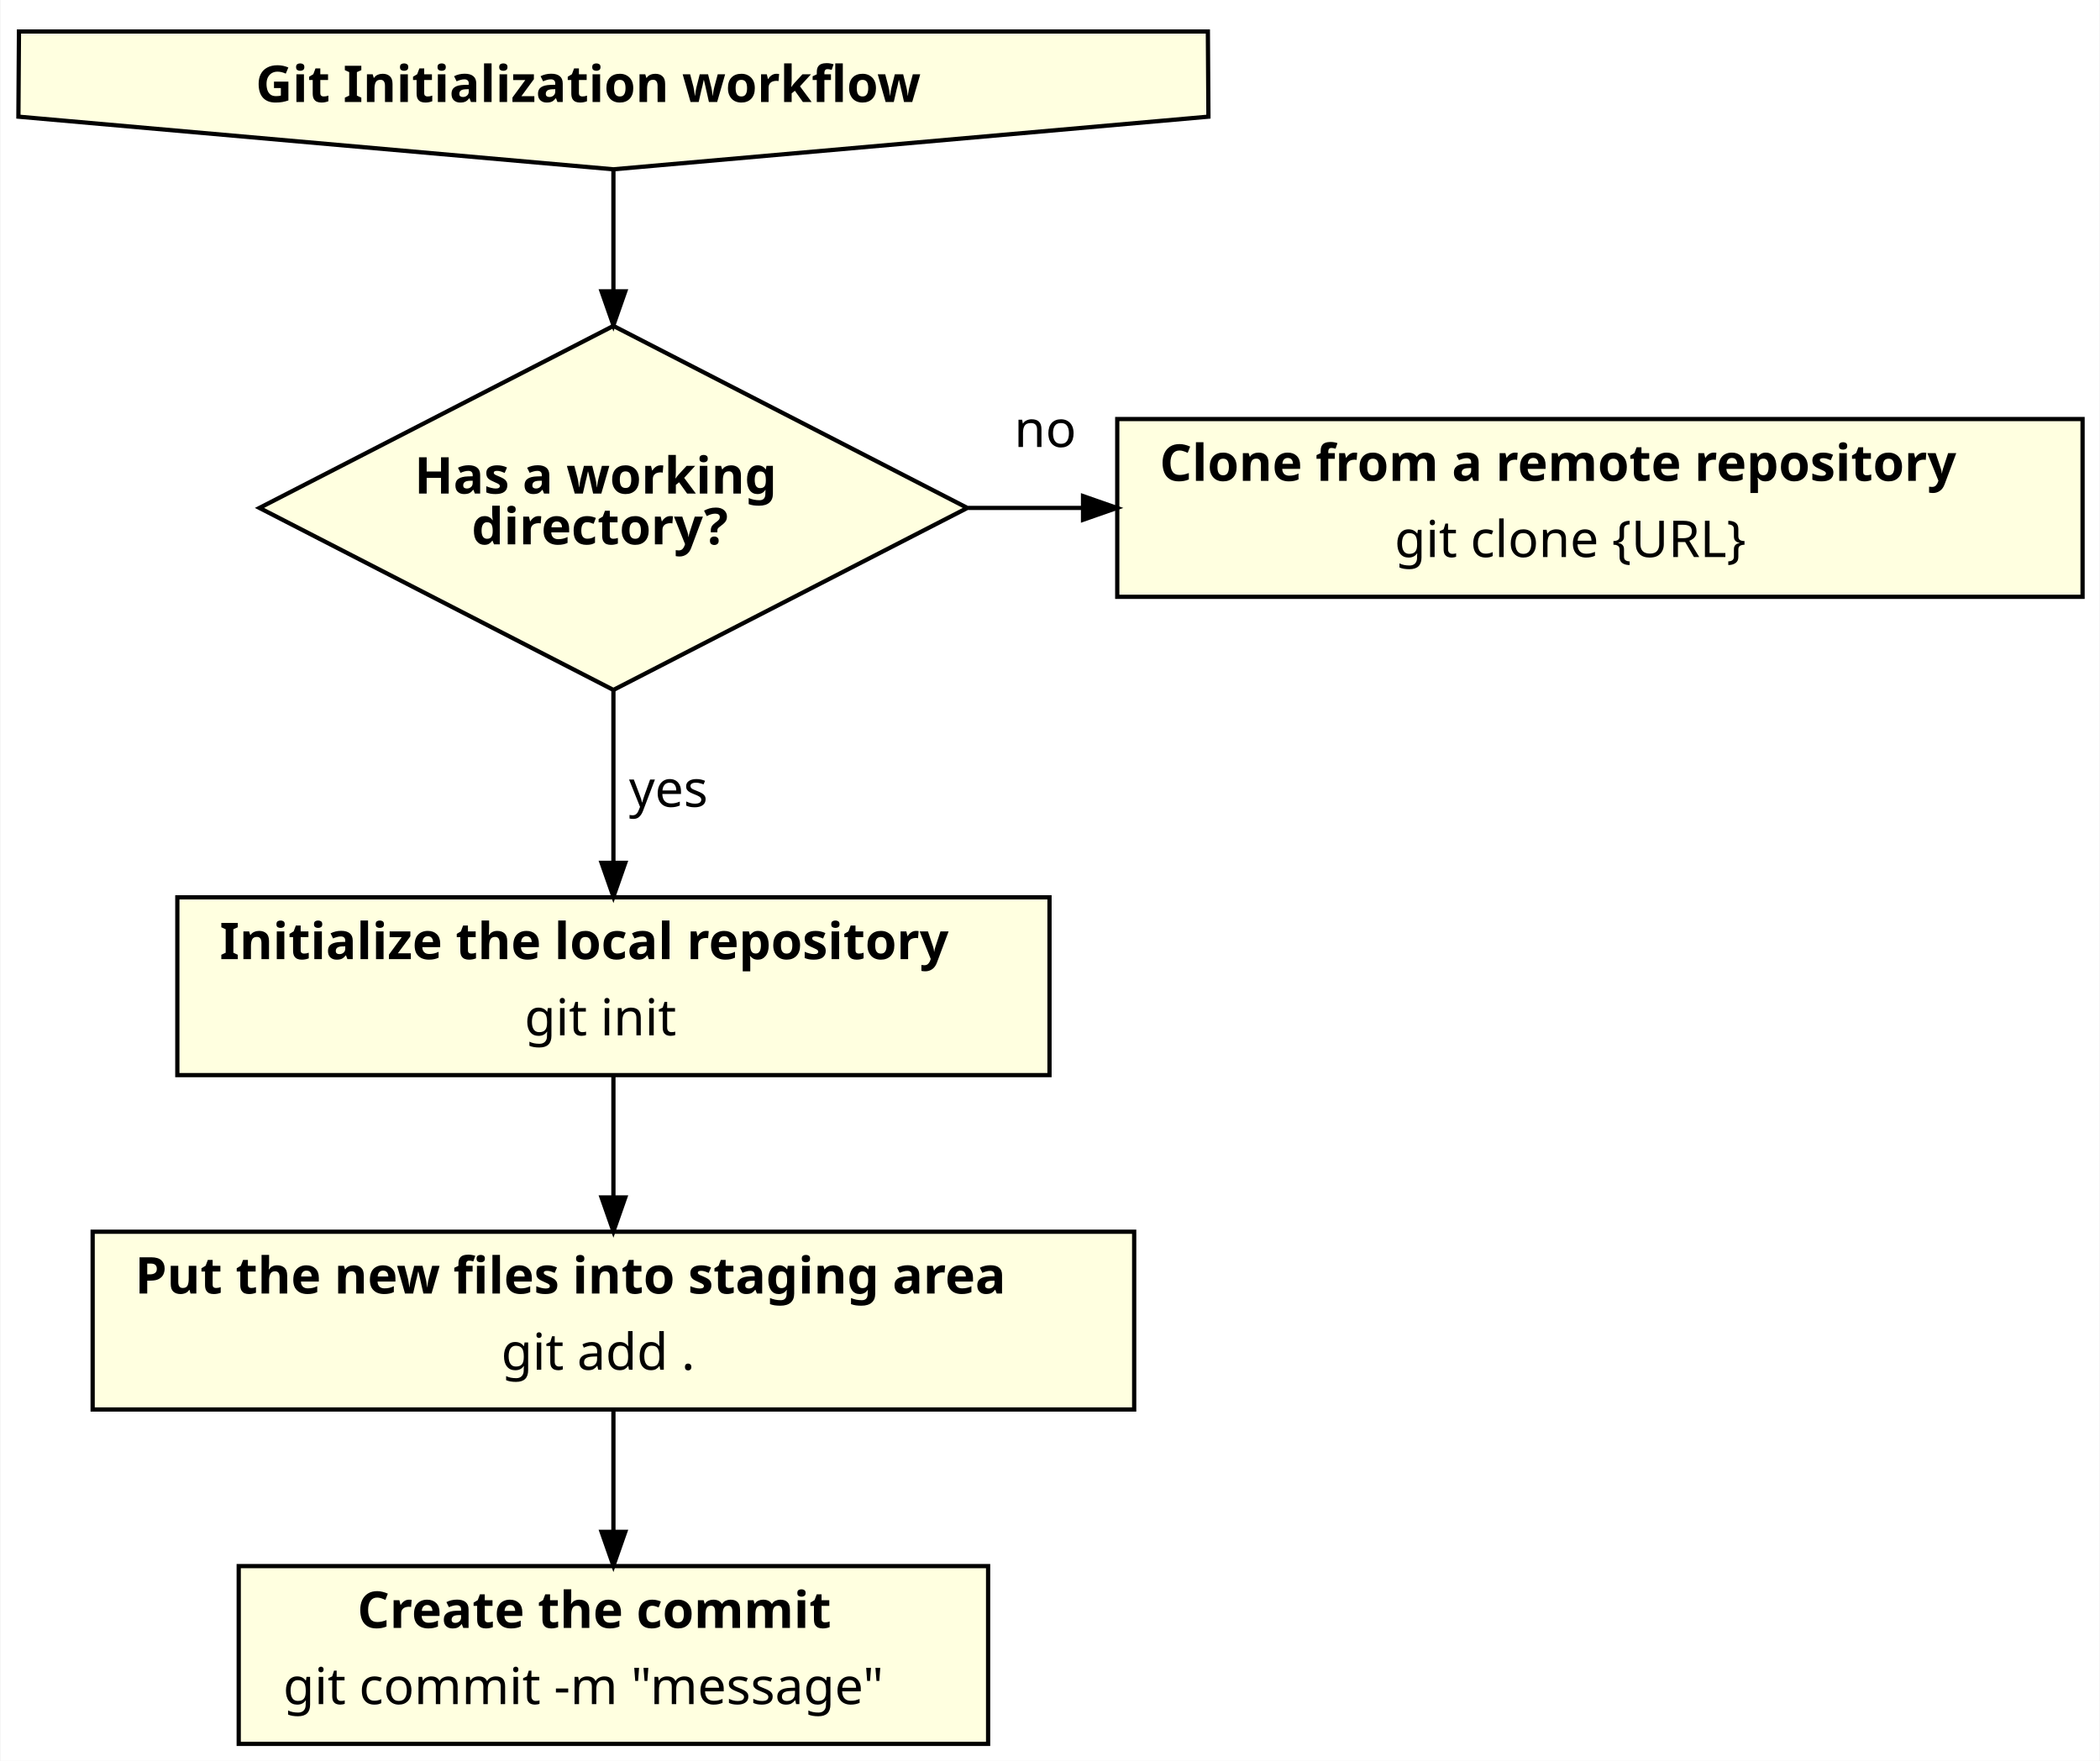
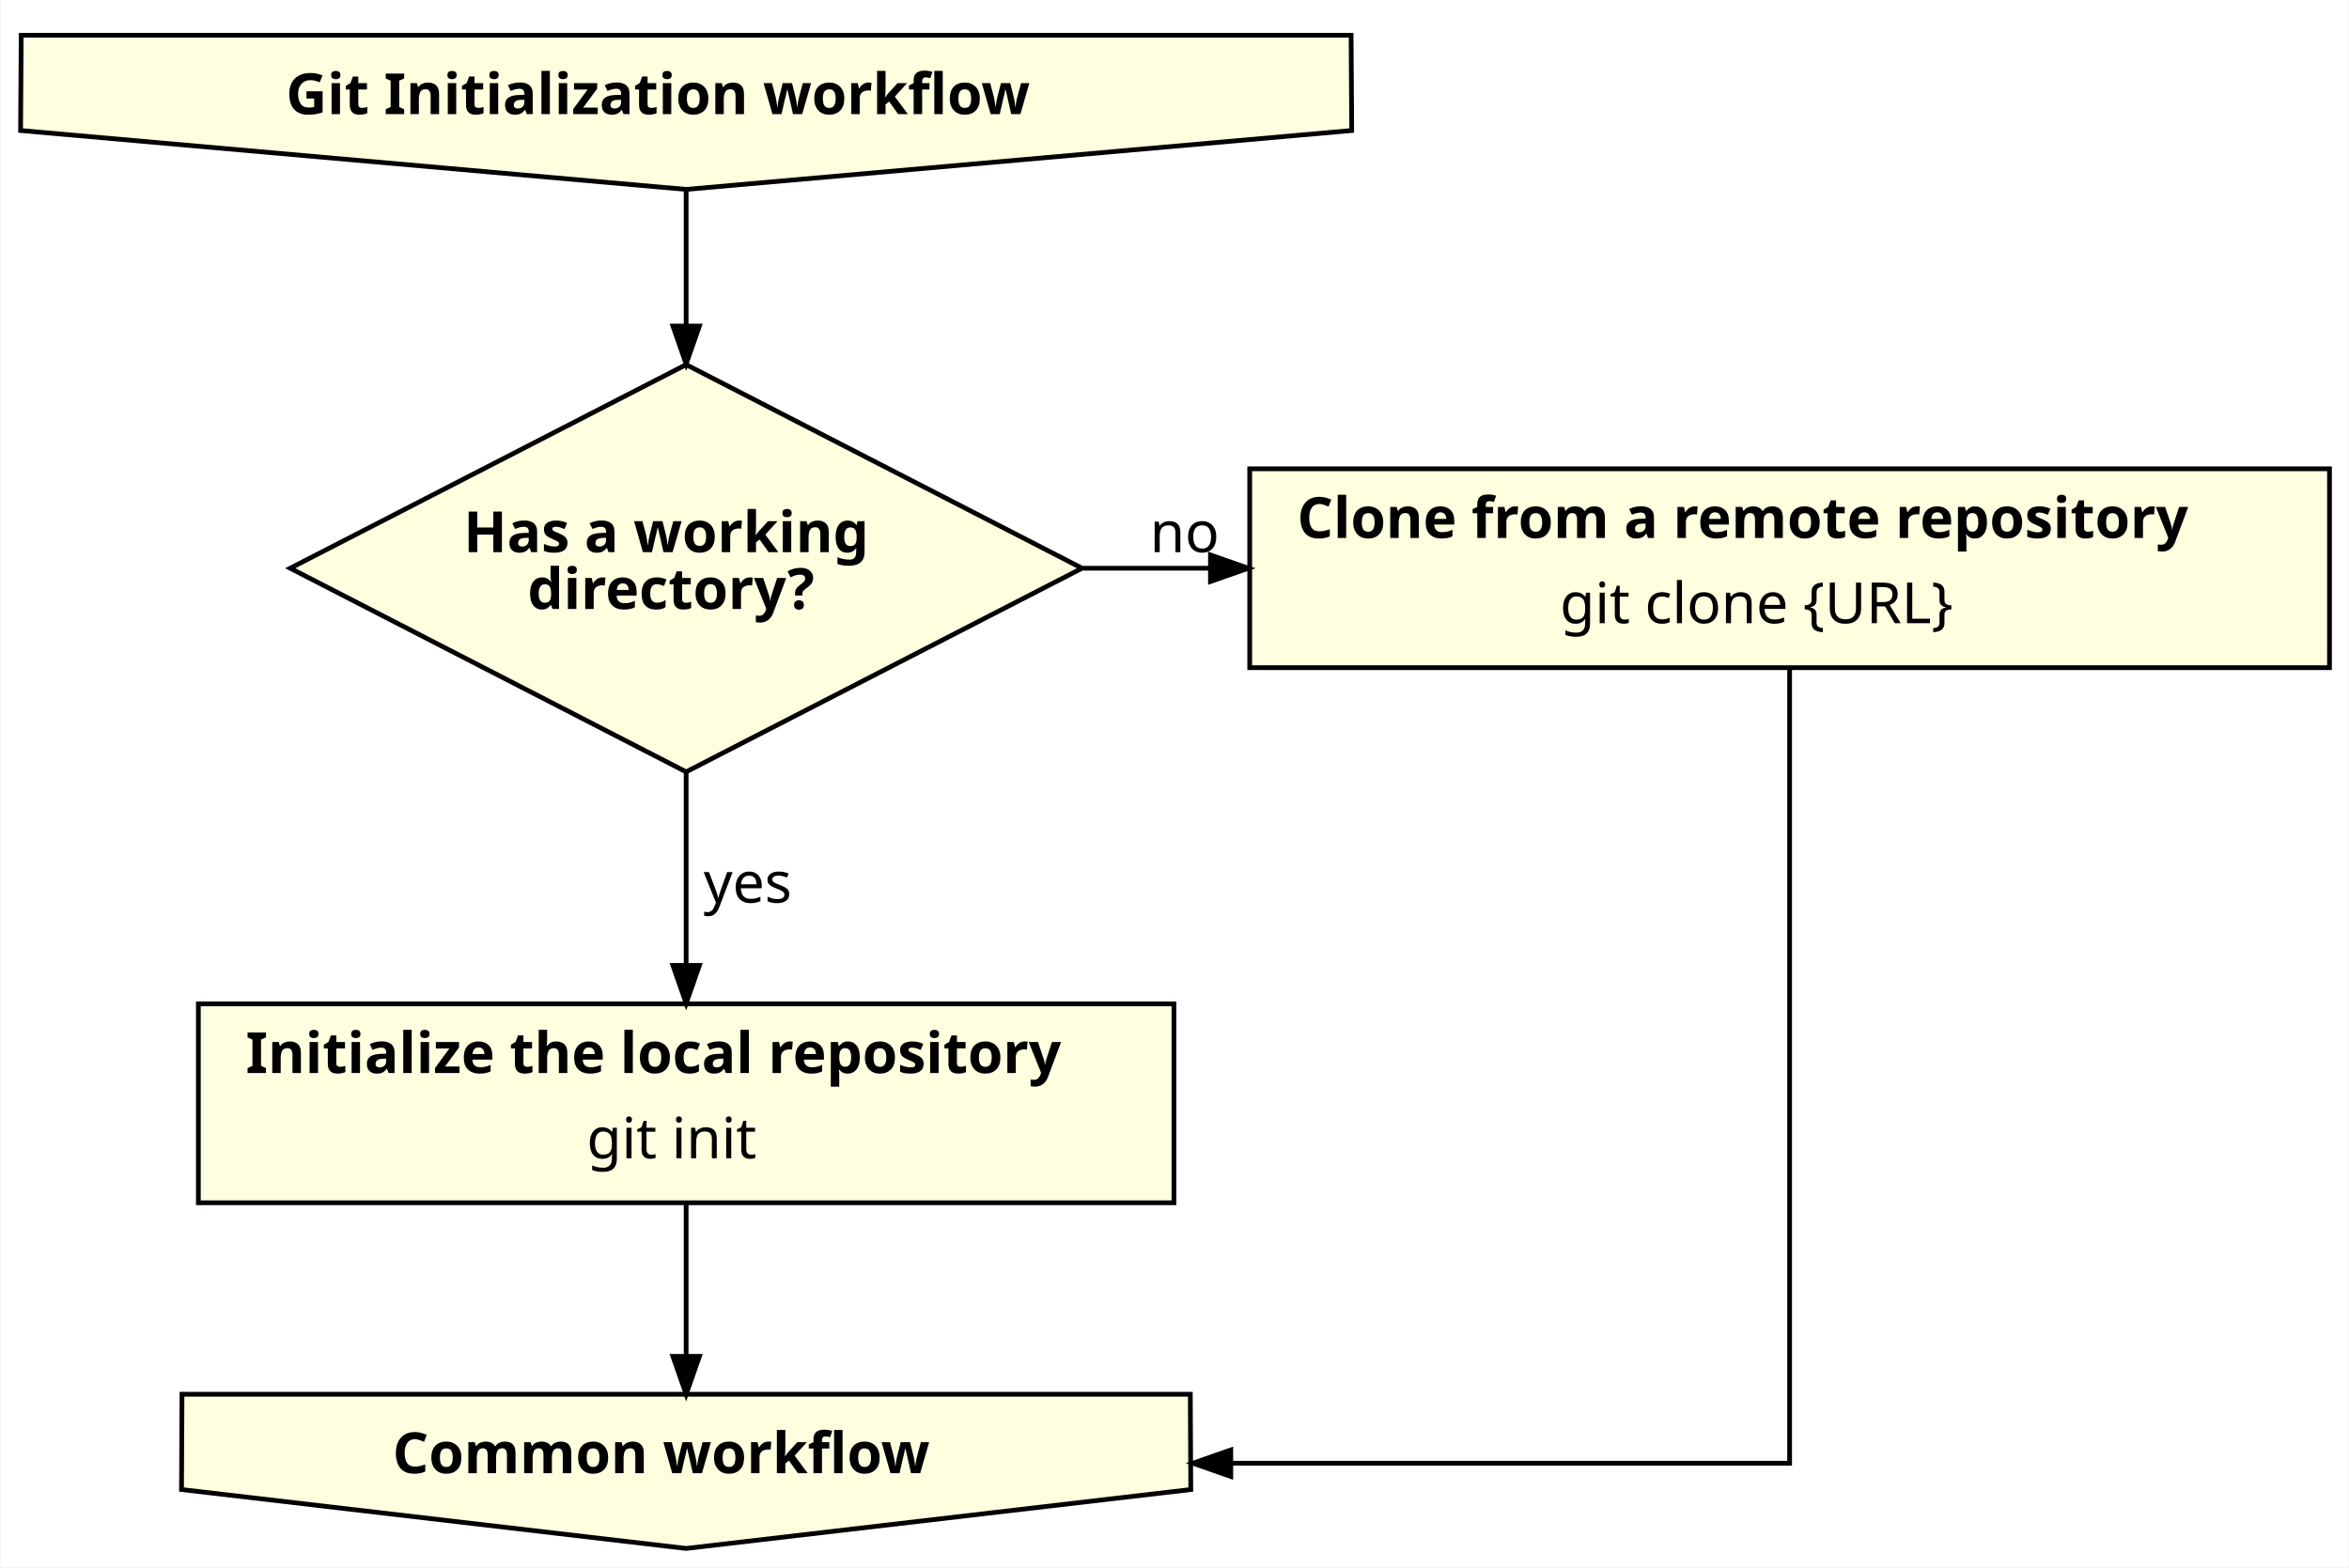
- <svg xmlns="http://www.w3.org/2000/svg" width="496pt" height="416pt" viewBox="0.00 0.00 495.77 416.00">
-   <g id="graph0" class="graph" transform="scale(1 1) rotate(0) translate(4 412)">
-     <polygon fill="white" stroke="none" points="-4,4 -4,-412 491.768,-412 491.768,4 -4,4" />
+ <svg xmlns="http://www.w3.org/2000/svg" width="496pt" height="331pt" viewBox="0.00 0.00 495.77 331.00">
+   <g id="graph0" class="graph" transform="scale(1 1) rotate(0) translate(4 327)">
+     <polygon fill="white" stroke="none" points="-4,4 -4,-327 491.768,-327 491.768,4 -4,4" />
    <g id="node1" class="node">
-       <polygon fill="lightyellow" stroke="black" points="0.232,-384.438 140.768,-372 281.304,-384.438 281.173,-404.562 0.363,-404.562 0.232,-384.438" />
-       <text text-anchor="start" x="56.268" y="-387.9" font-family="Verdana" font-weight="bold" font-size="12.00">Git Initialization workflow</text>
+       <polygon fill="lightyellow" stroke="black" points="0.232,-299.438 140.768,-287 281.304,-299.438 281.173,-319.562 0.363,-319.562 0.232,-299.438" />
+       <text text-anchor="start" x="56.268" y="-302.9" font-family="Verdana" font-weight="bold" font-size="12.00">Git Initialization workflow</text>
+     </g>
+     <g id="node3" class="node">
+       <polygon fill="lightyellow" stroke="black" points="140.768,-250 57.17,-207 140.768,-164 224.366,-207 140.768,-250" />
+       <text text-anchor="start" x="93.768" y="-210.4" font-family="Verdana" font-weight="bold" font-size="12.00">Has a working</text>
+       <text text-anchor="start" x="107.268" y="-198.4" font-family="Verdana" font-weight="bold" font-size="12.00">directory?</text>
+     </g>
+     <g id="edge1" class="edge">
+       <path fill="none" stroke="black" d="M140.768,-286.567C140.768,-286.567 140.768,-258.151 140.768,-258.151" />
+       <polygon fill="black" stroke="black" points="143.568,-258.151 140.768,-250.151 137.968,-258.151 143.568,-258.151" />
    </g>
    <g id="node2" class="node">
-       <polygon fill="lightyellow" stroke="black" points="140.768,-335 57.17,-292 140.768,-249 224.366,-292 140.768,-335" />
-       <text text-anchor="start" x="93.768" y="-295.4" font-family="Verdana" font-weight="bold" font-size="12.00">Has a working</text>
-       <text text-anchor="start" x="107.268" y="-283.4" font-family="Verdana" font-weight="bold" font-size="12.00">directory?</text>
+       <polygon fill="lightyellow" stroke="black" points="34.214,-12.438 140.768,3.55271e-015 247.322,-12.438 247.222,-32.562 34.313,-32.562 34.214,-12.438" />
+       <text text-anchor="start" x="78.768" y="-15.9" font-family="Verdana" font-weight="bold" font-size="12.00">Common workflow</text>
    </g>
-     <g id="edge1" class="edge">
-       <path fill="none" stroke="black" d="M140.768,-371.837C140.768,-363.752 140.768,-353.642 140.768,-343.386" />
-       <polygon fill="black" stroke="black" points="143.568,-343.166 140.768,-335.166 137.968,-343.166 143.568,-343.166" />
-     </g>
-     <g id="node3" class="node">
-       <polygon fill="lightyellow" stroke="black" points="243.768,-200 37.768,-200 37.768,-158 243.768,-158 243.768,-200" />
-       <text text-anchor="start" x="47.768" y="-185.4" font-family="Verdana" font-weight="bold" font-size="12.00">Initialize the local repository</text>
-       <text text-anchor="start" x="119.768" y="-167.4" font-family="Verdana" font-size="12.00">git init</text>
+     <g id="node4" class="node">
+       <polygon fill="lightyellow" stroke="black" points="243.768,-115 37.768,-115 37.768,-73 243.768,-73 243.768,-115" />
+       <text text-anchor="start" x="47.768" y="-100.4" font-family="Verdana" font-weight="bold" font-size="12.00">Initialize the local repository</text>
+       <text text-anchor="start" x="119.768" y="-82.4" font-family="Verdana" font-size="12.00">git init</text>
    </g>
    <g id="edge2" class="edge">
-       <path fill="none" stroke="black" d="M140.768,-248.719C140.768,-235.179 140.768,-220.525 140.768,-208.24" />
-       <polygon fill="black" stroke="black" points="143.568,-208.158 140.768,-200.158 137.968,-208.158 143.568,-208.158" />
-       <text text-anchor="middle" x="153.768" y="-221.4" font-family="Verdana" font-size="12.00"> yes</text>
+       <path fill="none" stroke="black" d="M140.768,-163.957C140.768,-163.957 140.768,-123.132 140.768,-123.132" />
+       <polygon fill="black" stroke="black" points="143.568,-123.132 140.768,-115.132 137.968,-123.132 143.568,-123.132" />
+       <text text-anchor="middle" x="153.768" y="-136.4" font-family="Verdana" font-size="12.00"> yes</text>
    </g>
-     <g id="node6" class="node">
-       <polygon fill="lightyellow" stroke="black" points="487.768,-313 259.768,-313 259.768,-271 487.768,-271 487.768,-313" />
-       <text text-anchor="start" x="269.768" y="-298.4" font-family="Verdana" font-weight="bold" font-size="12.00">Clone from a remote repository</text>
-       <text text-anchor="start" x="325.268" y="-280.4" font-family="Verdana" font-size="12.00">git clone {URL}</text>
+     <g id="node5" class="node">
+       <polygon fill="lightyellow" stroke="black" points="487.768,-228 259.768,-228 259.768,-186 487.768,-186 487.768,-228" />
+       <text text-anchor="start" x="269.768" y="-213.4" font-family="Verdana" font-weight="bold" font-size="12.00">Clone from a remote repository</text>
+       <text text-anchor="start" x="325.268" y="-195.4" font-family="Verdana" font-size="12.00">git clone {URL}</text>
    </g>
    <g id="edge3" class="edge">
-       <path fill="none" stroke="black" d="M224.567,-292C224.567,-292 235.524,-292 251.48,-292" />
-       <polygon fill="black" stroke="black" points="251.688,-294.8 259.688,-292 251.688,-289.2 251.688,-294.8" />
-       <text text-anchor="middle" x="242.768" y="-306.4" font-family="Verdana" font-size="12.00">no</text>
-     </g>
-     <g id="node4" class="node">
-       <polygon fill="lightyellow" stroke="black" points="263.768,-121 17.768,-121 17.768,-79 263.768,-79 263.768,-121" />
-       <text text-anchor="start" x="27.768" y="-106.4" font-family="Verdana" font-weight="bold" font-size="12.00">Put the new files into staging area</text>
-       <text text-anchor="start" x="114.268" y="-88.4" font-family="Verdana" font-size="12.00">git add .</text>
+       <path fill="none" stroke="black" d="M224.557,-207C224.557,-207 251.48,-207 251.48,-207" />
+       <polygon fill="black" stroke="black" points="251.48,-209.8 259.48,-207 251.48,-204.2 251.48,-209.8" />
+       <text text-anchor="middle" x="246.019" y="-210.4" font-family="Verdana" font-size="12.00">no</text>
    </g>
    <g id="edge4" class="edge">
-       <path fill="none" stroke="black" d="M140.768,-157.769C140.768,-149.016 140.768,-138.622 140.768,-129.135" />
-       <polygon fill="black" stroke="black" points="143.568,-129.096 140.768,-121.096 137.968,-129.096 143.568,-129.096" />
-     </g>
-     <g id="node5" class="node">
-       <polygon fill="lightyellow" stroke="black" points="229.268,-42 52.268,-42 52.268,-0 229.268,-0 229.268,-42" />
-       <text text-anchor="start" x="80.268" y="-27.4" font-family="Verdana" font-weight="bold" font-size="12.00">Create the commit</text>
-       <text text-anchor="start" x="62.768" y="-9.4" font-family="Verdana" font-size="12.00">git commit -m "message"</text>
+       <path fill="none" stroke="black" d="M140.768,-72.83C140.768,-72.83 140.768,-40.566 140.768,-40.566" />
+       <polygon fill="black" stroke="black" points="143.568,-40.566 140.768,-32.566 137.968,-40.566 143.568,-40.566" />
    </g>
    <g id="edge5" class="edge">
-       <path fill="none" stroke="black" d="M140.768,-78.769C140.768,-70.016 140.768,-59.622 140.768,-50.135" />
-       <polygon fill="black" stroke="black" points="143.568,-50.096 140.768,-42.096 137.968,-50.096 143.568,-50.096" />
+       <path fill="none" stroke="black" d="M373.768,-185.687C373.768,-136.258 373.768,-18 373.768,-18 373.768,-18 255.768,-18 255.768,-18" />
+       <polygon fill="black" stroke="black" points="255.768,-15.2 247.768,-18 255.768,-20.8 255.768,-15.2" />
    </g>
  </g>
</svg>
